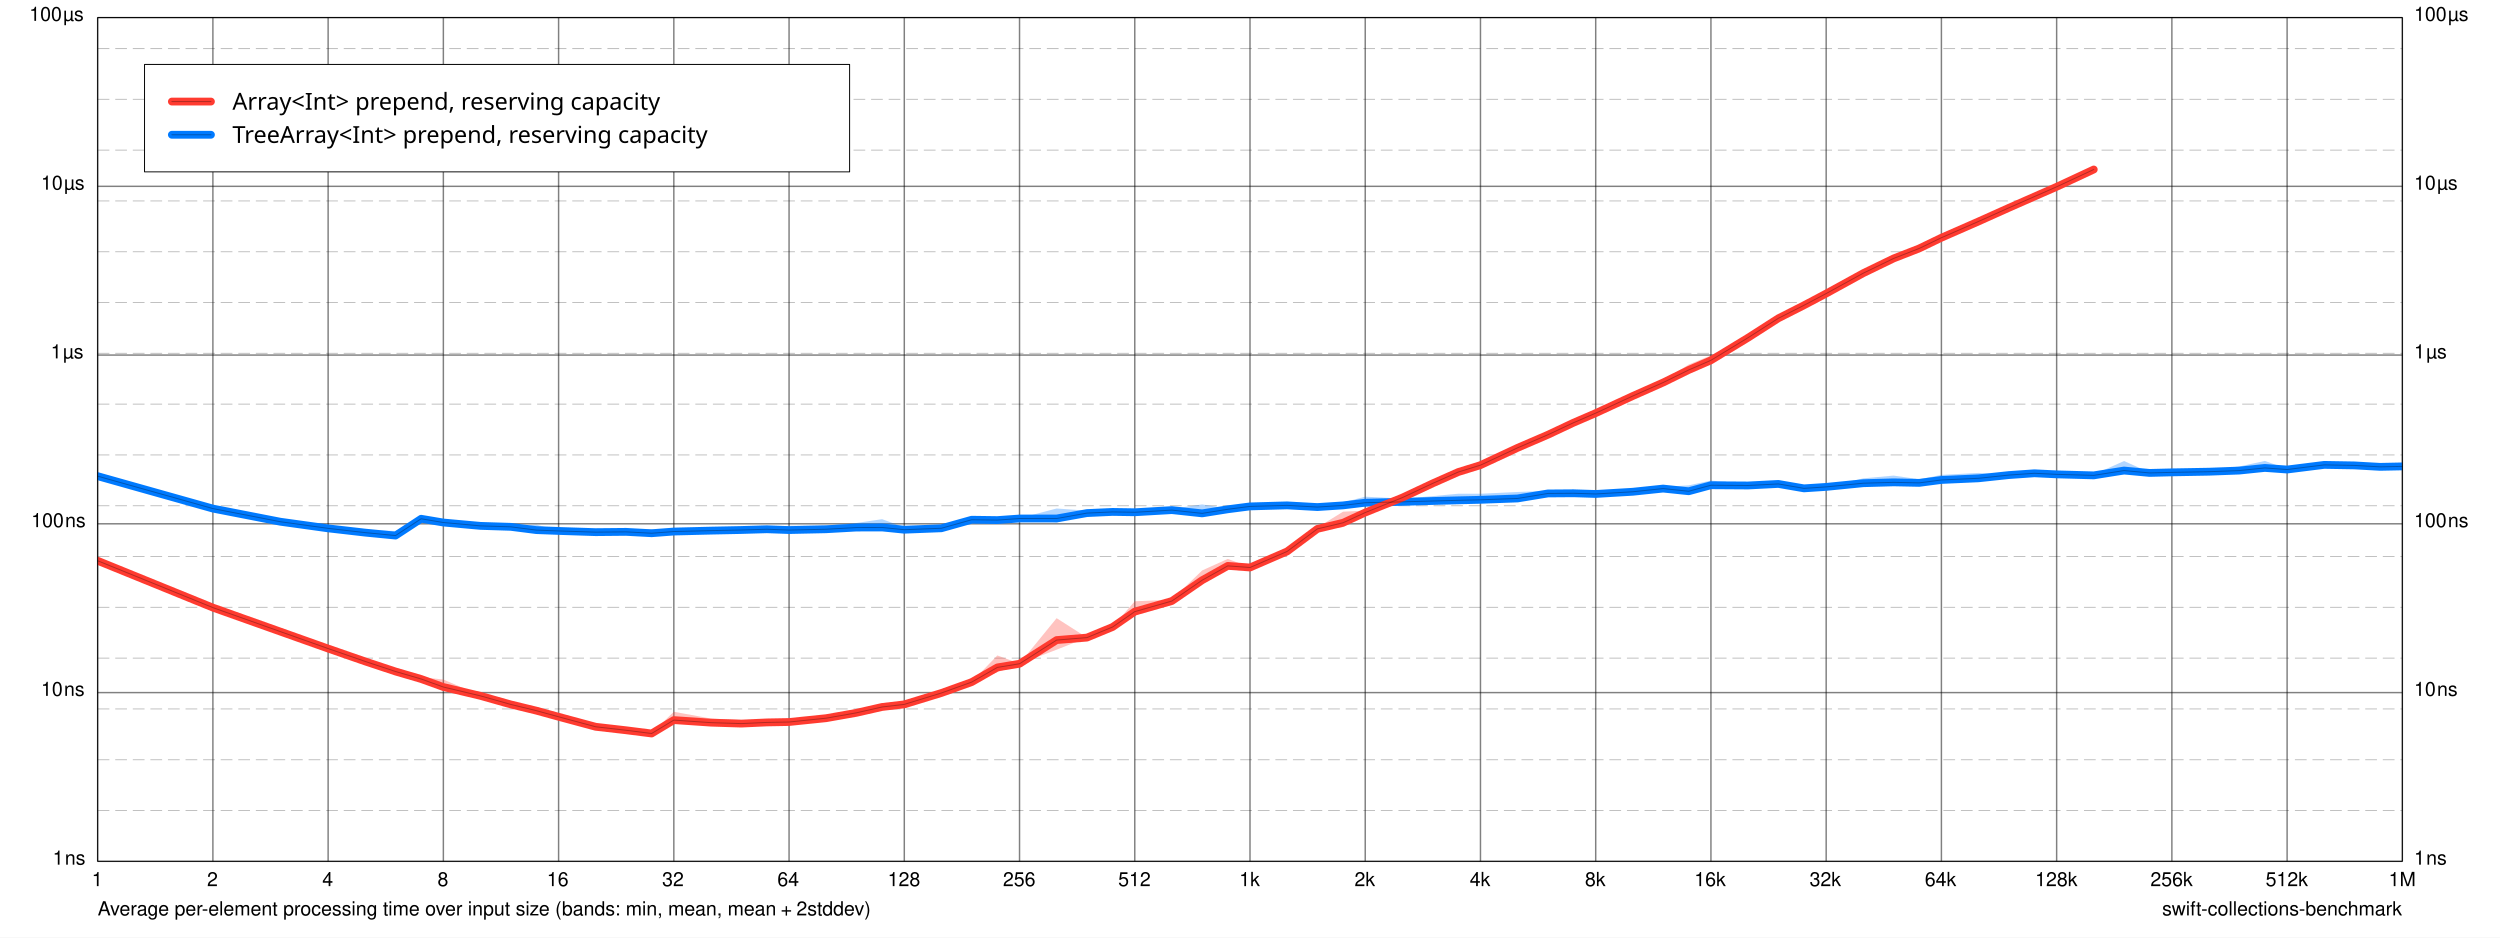
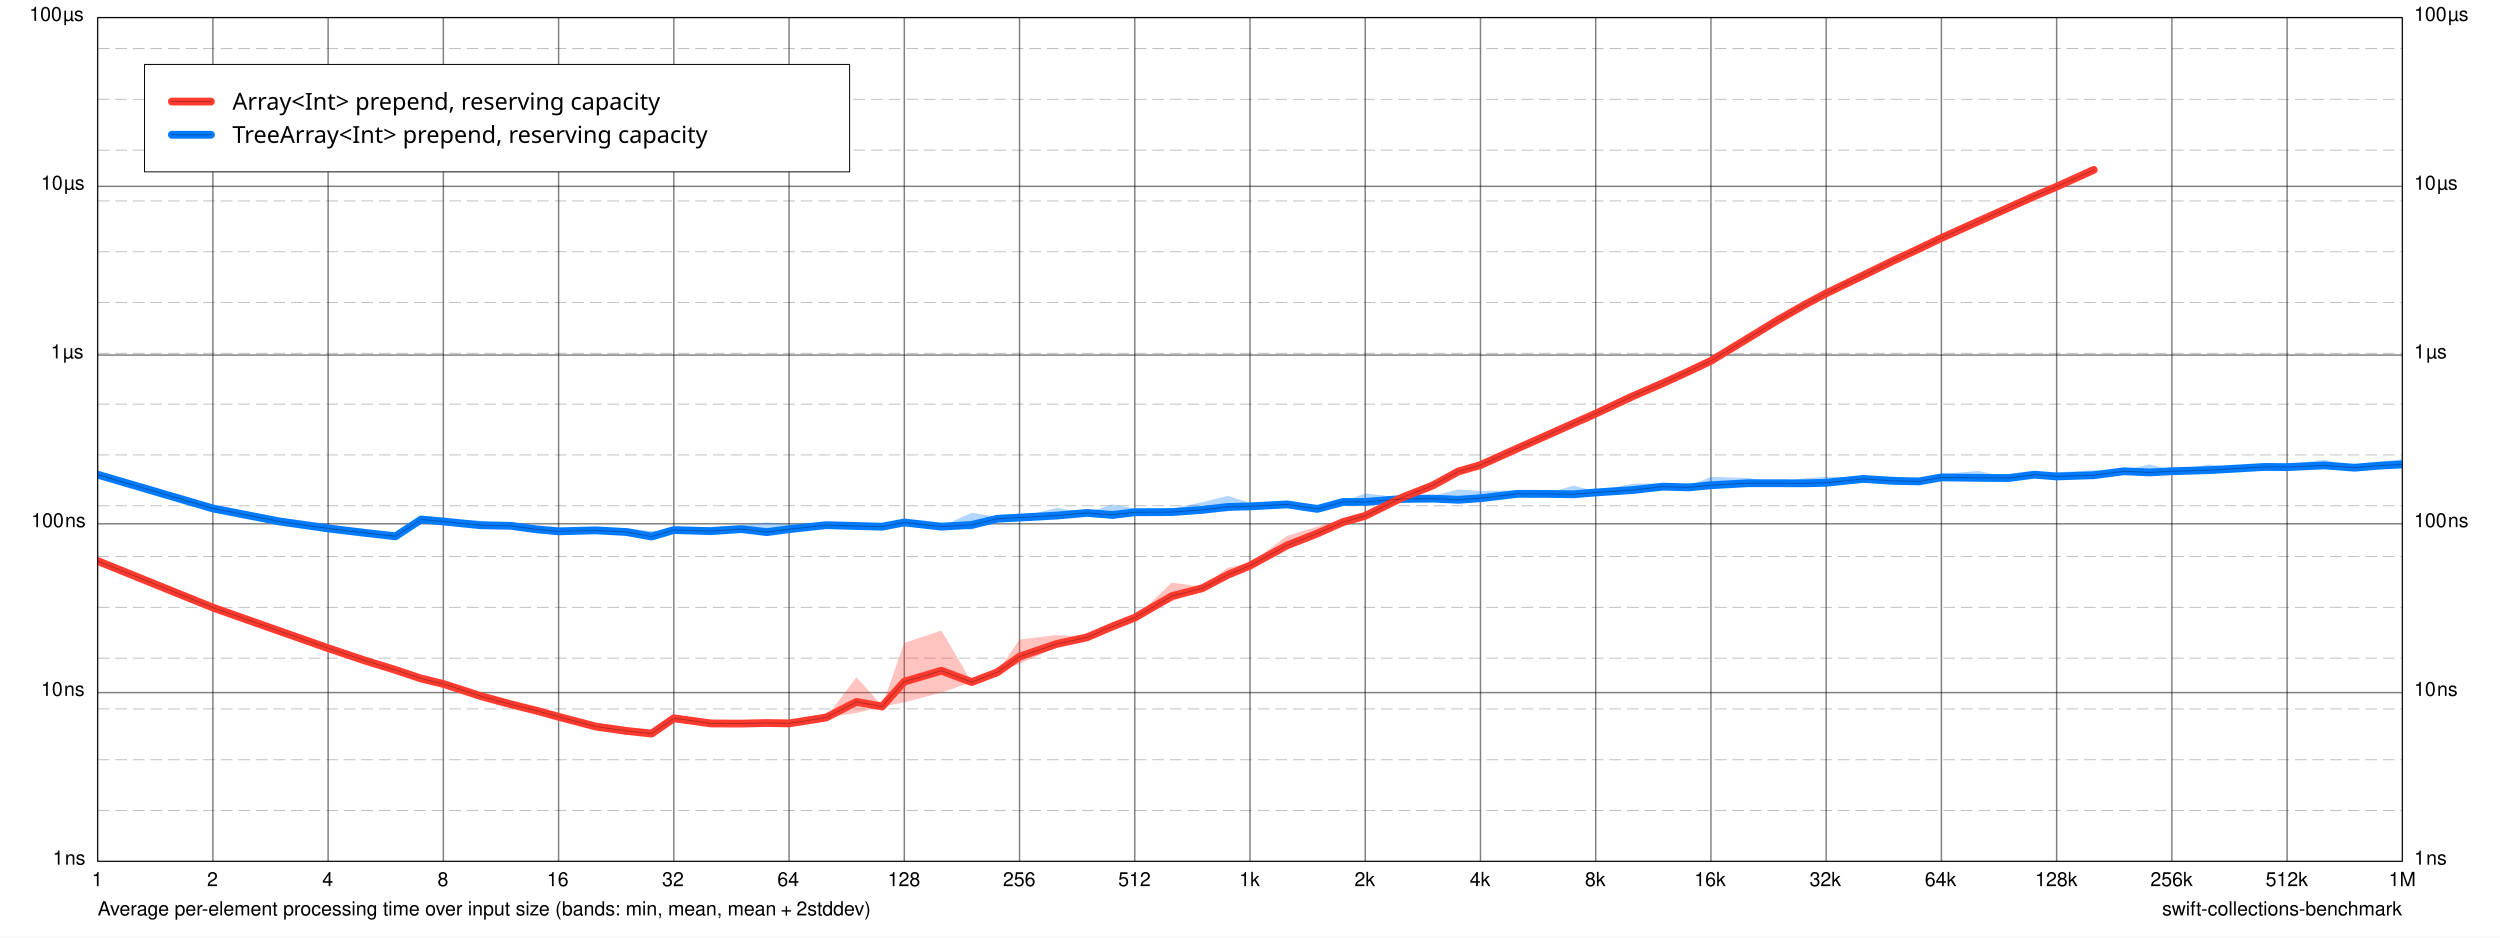
<svg xmlns="http://www.w3.org/2000/svg" xmlns:xlink="http://www.w3.org/1999/xlink" width="1280.0px" height="480.0px" viewBox="0.0 0.0 1280.0 480.0" version="1.1">
  <path d="M 0 0 L 0 480 L 1280 480 L 1280 0 z" fill="#FFFFFF" fill-opacity="1.0" stroke="none" />
  <text x="50" y="468.7" font-family="Helvetica" font-size="10" font-weight="normal" font-style="normal" fill="#000000" fill-opacity="1">Average per-element processing time over input size (bands: min, mean, mean + 2stddev)</text>
  <a xlink:href="https://github.com/apple/swift-collections-benchmark">
    <text x="1107" y="468.7" font-family="Helvetica" font-size="10" font-weight="normal" font-style="normal" fill="#000000" fill-opacity="1">swift-collections-benchmark</text>
  </a>
  <path d="M 50 9 L 50 441" fill="none" stroke-width="0.75" stroke="#000000" stroke-opacity="0.498" stroke-linecap="butt" stroke-linejoin="round" />
  <text x="47" y="453.7" font-family="Helvetica" font-size="10" font-weight="normal" font-style="normal" fill="#000000" fill-opacity="1">1</text>
  <path d="M 109 9 L 109 441" fill="none" stroke-width="0.75" stroke="#000000" stroke-opacity="0.498" stroke-linecap="butt" stroke-linejoin="round" />
  <text x="106" y="453.7" font-family="Helvetica" font-size="10" font-weight="normal" font-style="normal" fill="#000000" fill-opacity="1">2</text>
  <path d="M 168 9 L 168 441" fill="none" stroke-width="0.75" stroke="#000000" stroke-opacity="0.498" stroke-linecap="butt" stroke-linejoin="round" />
  <text x="165" y="453.7" font-family="Helvetica" font-size="10" font-weight="normal" font-style="normal" fill="#000000" fill-opacity="1">4</text>
  <path d="M 227 9 L 227 441" fill="none" stroke-width="0.75" stroke="#000000" stroke-opacity="0.498" stroke-linecap="butt" stroke-linejoin="round" />
  <text x="224" y="453.7" font-family="Helvetica" font-size="10" font-weight="normal" font-style="normal" fill="#000000" fill-opacity="1">8</text>
  <path d="M 286 9 L 286 441" fill="none" stroke-width="0.75" stroke="#000000" stroke-opacity="0.498" stroke-linecap="butt" stroke-linejoin="round" />
  <text x="280" y="453.7" font-family="Helvetica" font-size="10" font-weight="normal" font-style="normal" fill="#000000" fill-opacity="1">16</text>
  <path d="M 345 9 L 345 441" fill="none" stroke-width="0.75" stroke="#000000" stroke-opacity="0.498" stroke-linecap="butt" stroke-linejoin="round" />
  <text x="339" y="453.7" font-family="Helvetica" font-size="10" font-weight="normal" font-style="normal" fill="#000000" fill-opacity="1">32</text>
  <path d="M 404 9 L 404 441" fill="none" stroke-width="0.75" stroke="#000000" stroke-opacity="0.498" stroke-linecap="butt" stroke-linejoin="round" />
  <text x="398" y="453.7" font-family="Helvetica" font-size="10" font-weight="normal" font-style="normal" fill="#000000" fill-opacity="1">64</text>
  <path d="M 463 9 L 463 441" fill="none" stroke-width="0.75" stroke="#000000" stroke-opacity="0.498" stroke-linecap="butt" stroke-linejoin="round" />
  <text x="454.5" y="453.7" font-family="Helvetica" font-size="10" font-weight="normal" font-style="normal" fill="#000000" fill-opacity="1">128</text>
  <path d="M 522 9 L 522 441" fill="none" stroke-width="0.75" stroke="#000000" stroke-opacity="0.498" stroke-linecap="butt" stroke-linejoin="round" />
  <text x="513.5" y="453.7" font-family="Helvetica" font-size="10" font-weight="normal" font-style="normal" fill="#000000" fill-opacity="1">256</text>
  <path d="M 581 9 L 581 441" fill="none" stroke-width="0.75" stroke="#000000" stroke-opacity="0.498" stroke-linecap="butt" stroke-linejoin="round" />
  <text x="572.5" y="453.7" font-family="Helvetica" font-size="10" font-weight="normal" font-style="normal" fill="#000000" fill-opacity="1">512</text>
  <path d="M 640 9 L 640 441" fill="none" stroke-width="0.75" stroke="#000000" stroke-opacity="0.498" stroke-linecap="butt" stroke-linejoin="round" />
  <text x="634.5" y="453.7" font-family="Helvetica" font-size="10" font-weight="normal" font-style="normal" fill="#000000" fill-opacity="1">1k</text>
  <path d="M 699 9 L 699 441" fill="none" stroke-width="0.75" stroke="#000000" stroke-opacity="0.498" stroke-linecap="butt" stroke-linejoin="round" />
  <text x="693.5" y="453.7" font-family="Helvetica" font-size="10" font-weight="normal" font-style="normal" fill="#000000" fill-opacity="1">2k</text>
  <path d="M 758 9 L 758 441" fill="none" stroke-width="0.75" stroke="#000000" stroke-opacity="0.498" stroke-linecap="butt" stroke-linejoin="round" />
  <text x="752.5" y="453.7" font-family="Helvetica" font-size="10" font-weight="normal" font-style="normal" fill="#000000" fill-opacity="1">4k</text>
  <path d="M 817 9 L 817 441" fill="none" stroke-width="0.75" stroke="#000000" stroke-opacity="0.498" stroke-linecap="butt" stroke-linejoin="round" />
  <text x="811.5" y="453.7" font-family="Helvetica" font-size="10" font-weight="normal" font-style="normal" fill="#000000" fill-opacity="1">8k</text>
  <path d="M 876 9 L 876 441" fill="none" stroke-width="0.75" stroke="#000000" stroke-opacity="0.498" stroke-linecap="butt" stroke-linejoin="round" />
  <text x="867.5" y="453.7" font-family="Helvetica" font-size="10" font-weight="normal" font-style="normal" fill="#000000" fill-opacity="1">16k</text>
  <path d="M 935 9 L 935 441" fill="none" stroke-width="0.75" stroke="#000000" stroke-opacity="0.498" stroke-linecap="butt" stroke-linejoin="round" />
  <text x="926.5" y="453.7" font-family="Helvetica" font-size="10" font-weight="normal" font-style="normal" fill="#000000" fill-opacity="1">32k</text>
  <path d="M 994 9 L 994 441" fill="none" stroke-width="0.75" stroke="#000000" stroke-opacity="0.498" stroke-linecap="butt" stroke-linejoin="round" />
  <text x="985.5" y="453.7" font-family="Helvetica" font-size="10" font-weight="normal" font-style="normal" fill="#000000" fill-opacity="1">64k</text>
  <path d="M 1053 9 L 1053 441" fill="none" stroke-width="0.75" stroke="#000000" stroke-opacity="0.498" stroke-linecap="butt" stroke-linejoin="round" />
  <text x="1042" y="453.7" font-family="Helvetica" font-size="10" font-weight="normal" font-style="normal" fill="#000000" fill-opacity="1">128k</text>
  <path d="M 1112 9 L 1112 441" fill="none" stroke-width="0.75" stroke="#000000" stroke-opacity="0.498" stroke-linecap="butt" stroke-linejoin="round" />
  <text x="1101" y="453.7" font-family="Helvetica" font-size="10" font-weight="normal" font-style="normal" fill="#000000" fill-opacity="1">256k</text>
  <path d="M 1171 9 L 1171 441" fill="none" stroke-width="0.75" stroke="#000000" stroke-opacity="0.498" stroke-linecap="butt" stroke-linejoin="round" />
  <text x="1160" y="453.7" font-family="Helvetica" font-size="10" font-weight="normal" font-style="normal" fill="#000000" fill-opacity="1">512k</text>
  <path d="M 1230 9 L 1230 441" fill="none" stroke-width="0.75" stroke="#000000" stroke-opacity="0.498" stroke-linecap="butt" stroke-linejoin="round" />
  <text x="1223" y="453.7" font-family="Helvetica" font-size="10" font-weight="normal" font-style="normal" fill="#000000" fill-opacity="1">1M</text>
  <path d="M 50 441 L 1230 441" fill="none" stroke-width="0.75" stroke="#000000" stroke-opacity="0.498" stroke-linecap="butt" stroke-linejoin="round" />
  <text x="27" y="442.7" font-family="Helvetica" font-size="10" font-weight="normal" font-style="normal" fill="#000000" fill-opacity="1">1 ns</text>
  <text x="1236" y="442.7" font-family="Helvetica" font-size="10" font-weight="normal" font-style="normal" fill="#000000" fill-opacity="1">1 ns</text>
  <path d="M 50 354.6 L 1230 354.6" fill="none" stroke-width="0.75" stroke="#000000" stroke-opacity="0.498" stroke-linecap="butt" stroke-linejoin="round" />
  <text x="21" y="356.3" font-family="Helvetica" font-size="10" font-weight="normal" font-style="normal" fill="#000000" fill-opacity="1">10 ns</text>
  <text x="1236" y="356.3" font-family="Helvetica" font-size="10" font-weight="normal" font-style="normal" fill="#000000" fill-opacity="1">10 ns</text>
  <path d="M 50 268.2 L 1230 268.2" fill="none" stroke-width="0.75" stroke="#000000" stroke-opacity="0.498" stroke-linecap="butt" stroke-linejoin="round" />
  <text x="16" y="269.9" font-family="Helvetica" font-size="10" font-weight="normal" font-style="normal" fill="#000000" fill-opacity="1">100 ns</text>
  <text x="1236" y="269.9" font-family="Helvetica" font-size="10" font-weight="normal" font-style="normal" fill="#000000" fill-opacity="1">100 ns</text>
  <path d="M 50 181.8 L 1230 181.8" fill="none" stroke-width="0.75" stroke="#000000" stroke-opacity="0.498" stroke-linecap="butt" stroke-linejoin="round" />
  <text x="26" y="183.5" font-family="Helvetica" font-size="10" font-weight="normal" font-style="normal" fill="#000000" fill-opacity="1">1 µs</text>
  <text x="1236" y="183.5" font-family="Helvetica" font-size="10" font-weight="normal" font-style="normal" fill="#000000" fill-opacity="1">1 µs</text>
  <path d="M 50 95.4 L 1230 95.4" fill="none" stroke-width="0.75" stroke="#000000" stroke-opacity="0.498" stroke-linecap="butt" stroke-linejoin="round" />
  <text x="21" y="97.1" font-family="Helvetica" font-size="10" font-weight="normal" font-style="normal" fill="#000000" fill-opacity="1">10 µs</text>
  <text x="1236" y="97.1" font-family="Helvetica" font-size="10" font-weight="normal" font-style="normal" fill="#000000" fill-opacity="1">10 µs</text>
  <path d="M 50 9 L 1230 9" fill="none" stroke-width="0.75" stroke="#000000" stroke-opacity="0.498" stroke-linecap="butt" stroke-linejoin="round" />
  <text x="15" y="10.7" font-family="Helvetica" font-size="10" font-weight="normal" font-style="normal" fill="#000000" fill-opacity="1">100 µs</text>
  <text x="1236" y="10.7" font-family="Helvetica" font-size="10" font-weight="normal" font-style="normal" fill="#000000" fill-opacity="1">100 µs</text>
  <path d="M 50 414.99 L 1230 414.99" fill="none" stroke-width="0.5" stroke="#000000" stroke-opacity="0.259" stroke-linecap="butt" stroke-linejoin="round" stroke-dasharray="6 3" stroke-dashoffset="0" />
  <path d="M 50 388.98 L 1230 388.98" fill="none" stroke-width="0.5" stroke="#000000" stroke-opacity="0.259" stroke-linecap="butt" stroke-linejoin="round" stroke-dasharray="6 3" stroke-dashoffset="0" />
  <path d="M 50 362.97 L 1230 362.97" fill="none" stroke-width="0.5" stroke="#000000" stroke-opacity="0.259" stroke-linecap="butt" stroke-linejoin="round" stroke-dasharray="6 3" stroke-dashoffset="0" />
  <path d="M 50 336.96 L 1230 336.96" fill="none" stroke-width="0.5" stroke="#000000" stroke-opacity="0.259" stroke-linecap="butt" stroke-linejoin="round" stroke-dasharray="6 3" stroke-dashoffset="0" />
  <path d="M 50 310.96 L 1230 310.96" fill="none" stroke-width="0.5" stroke="#000000" stroke-opacity="0.259" stroke-linecap="butt" stroke-linejoin="round" stroke-dasharray="6 3" stroke-dashoffset="0" />
  <path d="M 50 284.95 L 1230 284.95" fill="none" stroke-width="0.5" stroke="#000000" stroke-opacity="0.259" stroke-linecap="butt" stroke-linejoin="round" stroke-dasharray="6 3" stroke-dashoffset="0" />
  <path d="M 50 258.94 L 1230 258.94" fill="none" stroke-width="0.5" stroke="#000000" stroke-opacity="0.259" stroke-linecap="butt" stroke-linejoin="round" stroke-dasharray="6 3" stroke-dashoffset="0" />
  <path d="M 50 232.93 L 1230 232.93" fill="none" stroke-width="0.5" stroke="#000000" stroke-opacity="0.259" stroke-linecap="butt" stroke-linejoin="round" stroke-dasharray="6 3" stroke-dashoffset="0" />
  <path d="M 50 206.92 L 1230 206.92" fill="none" stroke-width="0.5" stroke="#000000" stroke-opacity="0.259" stroke-linecap="butt" stroke-linejoin="round" stroke-dasharray="6 3" stroke-dashoffset="0" />
  <path d="M 50 180.91 L 1230 180.91" fill="none" stroke-width="0.5" stroke="#000000" stroke-opacity="0.259" stroke-linecap="butt" stroke-linejoin="round" stroke-dasharray="6 3" stroke-dashoffset="0" />
  <path d="M 50 154.9 L 1230 154.9" fill="none" stroke-width="0.5" stroke="#000000" stroke-opacity="0.259" stroke-linecap="butt" stroke-linejoin="round" stroke-dasharray="6 3" stroke-dashoffset="0" />
  <path d="M 50 128.89 L 1230 128.89" fill="none" stroke-width="0.5" stroke="#000000" stroke-opacity="0.259" stroke-linecap="butt" stroke-linejoin="round" stroke-dasharray="6 3" stroke-dashoffset="0" />
  <path d="M 50 102.88 L 1230 102.88" fill="none" stroke-width="0.5" stroke="#000000" stroke-opacity="0.259" stroke-linecap="butt" stroke-linejoin="round" stroke-dasharray="6 3" stroke-dashoffset="0" />
  <path d="M 50 76.874 L 1230 76.874" fill="none" stroke-width="0.5" stroke="#000000" stroke-opacity="0.259" stroke-linecap="butt" stroke-linejoin="round" stroke-dasharray="6 3" stroke-dashoffset="0" />
  <path d="M 50 50.865 L 1230 50.865" fill="none" stroke-width="0.5" stroke="#000000" stroke-opacity="0.259" stroke-linecap="butt" stroke-linejoin="round" stroke-dasharray="6 3" stroke-dashoffset="0" />
  <path d="M 50 24.856 L 1230 24.856" fill="none" stroke-width="0.5" stroke="#000000" stroke-opacity="0.259" stroke-linecap="butt" stroke-linejoin="round" stroke-dasharray="6 3" stroke-dashoffset="0" />
  <path d="M 74 33 L 74 88 L 435 88 L 435 33 z" fill="#FFFFFF" fill-opacity="1.0" stroke="none" />
  <clipPath id="clip-0">
    <path d="M 50 9 L 50 441 L 1230 441 L 1230 9 z" />
  </clipPath>
  <g clip-path="url(#clip-0)">
-     <path d="M 50 241.99L 109 258.98L 143.51 265.58L 168 270.34L 186.99 271.28L 202.51 271.86L 215.63 265.14L 227 267.02L 245.99 267.72L 261.51 269.59L 274.63 268.61L 286 271.78L 304.99 271.92L 320.51 272.22L 333.63 271.08L 345 271.83L 363.99 270.91L 379.51 271.29L 392.63 270.62L 404 269.16L 422.99 269.06L 438.51 267.76L 451.63 265.82L 463 269.93L 481.99 269.45L 497.51 266.01L 510.63 265.43L 522 265.34L 540.99 260.35L 556.51 261.46L 569.63 261.97L 581 262.06L 599.99 260.51L 615.51 258.25L 628.63 260.42L 640 259.11L 658.99 257.11L 674.51 257.86L 687.63 257.22L 699 254.29L 717.99 255.34L 733.51 254.01L 746.63 252.79L 758 252.79L 776.99 251.89L 792.51 251.34L 805.63 250.76L 817 252.41L 835.99 251.48L 851.51 249.32L 864.63 248.5L 876 246.06L 894.99 247.73L 910.51 246.63L 923.63 249.99L 935 249.28L 953.99 244.92L 969.51 243.5L 982.63 245.38L 994 243.15L 1013 242.14L 1028.5 243.11L 1041.6 240.81L 1053 241.34L 1072 243.01L 1087.5 236.04L 1100.6 241.87L 1112 240.64L 1131 240.53L 1146.5 238.84L 1159.6 235.99L 1171 240.06L 1190 237.3L 1205.5 238.13L 1218.6 237.36L 1230 238.13L 1230 239.03L 1218.6 239.63L 1205.5 238.35L 1190 238.27L 1171 240.53L 1159.6 240.93L 1146.5 241.7L 1131 241.87L 1112 242.29L 1100.6 242.23L 1087.5 242.81L 1072 243.53L 1053 243.43L 1041.6 242.87L 1028.5 243.28L 1013 245.91L 994 246.7L 982.63 247.91L 969.51 248.26L 953.99 248.32L 935 249.3L 923.63 250.06L 910.51 248.18L 894.99 248.87L 876 249.32L 864.63 252.65L 851.51 250.45L 835.99 251.89L 817 253.09L 805.63 253.2L 792.51 253.13L 776.99 256.46L 758 257.07L 746.63 257.44L 733.51 257.43L 717.99 257.53L 699 258.55L 687.63 259.31L 674.51 260.26L 658.99 259.35L 640 259.35L 628.63 260.86L 615.51 264.61L 599.99 261.41L 581 262.36L 569.63 262.15L 556.51 263.14L 540.99 267.47L 522 265.54L 510.63 266.6L 497.51 266.15L 481.99 270.83L 463 271.68L 451.63 271.68L 438.51 270.97L 422.99 271.68L 404 272.22L 392.63 271.09L 379.51 271.39L 363.99 271.95L 345 272.26L 333.63 273.72L 320.51 272.34L 304.99 272.65L 286 271.86L 274.63 272.45L 261.51 269.8L 245.99 269.81L 227 267.71L 215.63 265.78L 202.51 275.07L 186.99 273.21L 168 270.58L 143.51 267.68L 109 260.91L 50 244.45" fill="#007AFF" fill-opacity="0.302" stroke="none" />
-     <path d="M 50 287.11L 109 311.1L 143.51 323.06L 168 332.06L 186.99 337.81L 202.51 343.81L 215.63 346.71L 227 347.92L 245.99 356.05L 261.51 360.67L 274.63 363.66L 286 366.99L 304.99 372.11L 320.51 372.82L 333.63 375.41L 345 364.42L 363.99 367.89L 379.51 368.63L 392.63 368.77L 404 368.95L 422.99 367.55L 438.51 364.18L 451.63 361.14L 463 360.62L 481.99 354.27L 497.51 349.16L 510.63 335.58L 522 339.77L 540.99 316.51L 556.51 326.42L 569.63 320.94L 581 307.85L 599.99 307.08L 615.51 292.06L 628.63 286.15L 640 290.48L 658.99 281.76L 674.51 270.1L 687.63 261.99L 699 261.44L 717.99 254.39L 733.51 246.47L 746.63 241.37L 758 238.05L 776.99 228.6L 792.51 222.35L 805.63 215.51L 817 211.26L 835.99 201.5L 851.51 194.7L 864.63 186.65L 876 181.97L 894.99 172.76L 910.51 161.48L 923.63 156.2L 935 150L 953.99 139.63L 969.51 131.68L 982.63 126.93L 994 120.6L 1013 113.13L 1028.5 105.68L 1041.6 100.39L 1053 95.356L 1072 86.432L 1072 86.91L 1053 95.741L 1041.6 100.75L 1028.5 106.69L 1013 113.47L 994 122.11L 982.63 127.3L 969.51 132.56L 953.99 139.95L 935 150.39L 923.63 156.35L 910.51 163.52L 894.99 172.98L 876 185.39L 864.63 190.43L 851.51 196.28L 835.99 203.2L 817 211.61L 805.63 216.76L 792.51 222.68L 776.99 229.54L 758 238.18L 746.63 241.79L 733.51 247.87L 717.99 254.92L 699 262.75L 687.63 269.89L 674.51 271.03L 658.99 282.55L 640 290.59L 628.63 291.08L 615.51 299L 599.99 307.96L 581 315.22L 569.63 321.06L 556.51 326.47L 540.99 332.64L 522 339.86L 510.63 344.15L 497.51 349.26L 481.99 355L 463 360.64L 451.63 362.27L 438.51 365.24L 422.99 367.76L 404 369.92L 392.63 370.28L 379.51 371.16L 363.99 370.76L 345 370.33L 333.63 375.6L 320.51 374.27L 304.99 372.11L 286 366.99L 274.63 363.93L 261.51 360.67L 245.99 356.36L 227 353.22L 215.63 347.98L 202.51 343.81L 186.99 338.97L 168 332.07L 143.51 323.48L 109 311.1L 50 287.11" fill="#FF3B30" fill-opacity="0.302" stroke="none" />
-     <path d="M 50 243.79L 109 260.39L 143.51 267.12L 168 270.52L 186.99 272.7L 202.51 274.21L 215.63 265.61L 227 267.53L 245.99 269.25L 261.51 269.74L 274.63 271.41L 286 271.84L 304.99 272.46L 320.51 272.31L 333.63 273.01L 345 272.15L 363.99 271.68L 379.51 271.36L 392.63 270.97L 404 271.39L 422.99 270.97L 438.51 270.1L 451.63 270.06L 463 271.21L 481.99 270.47L 497.51 266.11L 510.63 266.29L 522 265.48L 540.99 265.48L 556.51 262.7L 569.63 262.1L 581 262.28L 599.99 261.17L 615.51 262.84L 628.63 260.75L 640 259.28L 658.99 258.75L 674.51 259.62L 687.63 258.76L 699 257.39L 717.99 256.95L 733.51 256.51L 746.63 256.17L 758 255.9L 776.99 255.21L 792.51 252.65L 805.63 252.55L 817 252.91L 835.99 251.78L 851.51 250.15L 864.63 251.52L 876 248.44L 894.99 248.57L 910.51 247.77L 923.63 250.04L 935 249.29L 953.99 247.4L 969.51 246.96L 982.63 247.23L 994 245.74L 1013 244.89L 1028.5 243.24L 1041.6 242.32L 1053 242.87L 1072 243.39L 1087.5 240.92L 1100.6 242.14L 1112 241.85L 1131 241.51L 1146.5 240.93L 1159.6 239.58L 1171 240.4L 1190 238.02L 1205.5 238.29L 1218.6 239.03L 1230 238.79" fill="none" stroke-width="4" stroke="#007AFF" stroke-opacity="1" stroke-linecap="round" stroke-linejoin="round" />
-     <path d="M 50 287.11L 109 311.1L 143.51 323.37L 168 332.07L 186.99 338.66L 202.51 343.81L 215.63 347.65L 227 351.76L 245.99 356.28L 261.51 360.67L 274.63 363.86L 286 366.99L 304.99 372.11L 320.51 373.89L 333.63 375.55L 345 368.69L 363.99 369.99L 379.51 370.48L 392.63 369.88L 404 369.67L 422.99 367.71L 438.51 364.96L 451.63 361.97L 463 360.64L 481.99 354.81L 497.51 349.23L 510.63 341.72L 522 339.84L 540.99 327.72L 556.51 326.45L 569.63 321.03L 581 313.15L 599.99 307.73L 615.51 297.06L 628.63 289.73L 640 290.56L 658.99 282.34L 674.51 270.78L 687.63 267.66L 699 262.41L 717.99 254.78L 733.51 247.5L 746.63 241.68L 758 238.15L 776.99 229.29L 792.51 222.6L 805.63 216.43L 817 211.52L 835.99 202.75L 851.51 195.86L 864.63 189.41L 876 184.47L 894.99 172.92L 910.51 162.97L 923.63 156.31L 935 150.29L 953.99 139.86L 969.51 132.33L 982.63 127.2L 994 121.71L 1013 113.38L 1028.5 106.42L 1041.6 100.65L 1053 95.64L 1072 86.785" fill="none" stroke-width="4" stroke="#FF3B30" stroke-opacity="1" stroke-linecap="round" stroke-linejoin="round" />
-     <path d="M 50 243.79L 109 260.39L 143.51 267.12L 168 270.52L 186.99 272.7L 202.51 274.21L 215.63 265.61L 227 267.53L 245.99 269.25L 261.51 269.74L 274.63 271.41L 286 271.84L 304.99 272.46L 320.51 272.31L 333.63 273.01L 345 272.15L 363.99 271.68L 379.51 271.36L 392.63 270.97L 404 271.39L 422.99 270.97L 438.51 270.1L 451.63 270.06L 463 271.21L 481.99 270.47L 497.51 266.11L 510.63 266.29L 522 265.48L 540.99 265.48L 556.51 262.7L 569.63 262.1L 581 262.28L 599.99 261.17L 615.51 262.84L 628.63 260.75L 640 259.28L 658.99 258.75L 674.51 259.62L 687.63 258.76L 699 257.39L 717.99 256.95L 733.51 256.51L 746.63 256.17L 758 255.9L 776.99 255.21L 792.51 252.65L 805.63 252.55L 817 252.91L 835.99 251.78L 851.51 250.15L 864.63 251.52L 876 248.44L 894.99 248.57L 910.51 247.77L 923.63 250.04L 935 249.29L 953.99 247.4L 969.51 246.96L 982.63 247.23L 994 245.74L 1013 244.89L 1028.5 243.24L 1041.6 242.32L 1053 242.87L 1072 243.39L 1087.5 240.92L 1100.6 242.14L 1112 241.85L 1131 241.51L 1146.5 240.93L 1159.6 239.58L 1171 240.4L 1190 238.02L 1205.5 238.29L 1218.6 239.03L 1230 238.79" fill="none" stroke-width="0.5" stroke="#000000" stroke-opacity="0.302" stroke-linecap="round" stroke-linejoin="round" />
-     <path d="M 50 287.11L 109 311.1L 143.51 323.37L 168 332.07L 186.99 338.66L 202.51 343.81L 215.63 347.65L 227 351.76L 245.99 356.28L 261.51 360.67L 274.63 363.86L 286 366.99L 304.99 372.11L 320.51 373.89L 333.63 375.55L 345 368.69L 363.99 369.99L 379.51 370.48L 392.63 369.88L 404 369.67L 422.99 367.71L 438.51 364.96L 451.63 361.97L 463 360.64L 481.99 354.81L 497.51 349.23L 510.63 341.72L 522 339.84L 540.99 327.72L 556.51 326.45L 569.63 321.03L 581 313.15L 599.99 307.73L 615.51 297.06L 628.63 289.73L 640 290.56L 658.99 282.34L 674.51 270.78L 687.63 267.66L 699 262.41L 717.99 254.78L 733.51 247.5L 746.63 241.68L 758 238.15L 776.99 229.29L 792.51 222.6L 805.63 216.43L 817 211.52L 835.99 202.75L 851.51 195.86L 864.63 189.41L 876 184.47L 894.99 172.92L 910.51 162.97L 923.63 156.31L 935 150.29L 953.99 139.86L 969.51 132.33L 982.63 127.2L 994 121.71L 1013 113.38L 1028.5 106.42L 1041.6 100.65L 1053 95.64L 1072 86.785" fill="none" stroke-width="0.5" stroke="#000000" stroke-opacity="0.302" stroke-linecap="round" stroke-linejoin="round" />
+     <path d="M 50 242.46L 109 258.92L 143.51 264.98L 168 268.33L 186.99 271.6L 202.51 274.11L 215.63 265.42L 227 266.55L 245.99 266.53L 261.51 269.14L 274.63 270.46L 286 270.12L 304.99 271.35L 320.51 270.3L 333.63 271.99L 345 271.03L 363.99 269.76L 379.51 268.79L 392.63 267.44L 404 268.26L 422.99 268.12L 438.51 267.62L 451.63 268.25L 463 267.35L 481.99 269.5L 497.51 262.53L 510.63 264.64L 522 264.93L 540.99 260.02L 556.51 262.51L 569.63 258.23L 581 260.3L 599.99 260.35L 615.51 257.16L 628.63 253.87L 640 257.44L 658.99 256.94L 674.51 259.85L 687.63 256.76L 699 252.6L 717.99 254.81L 733.51 253.9L 746.63 250.61L 758 251.36L 776.99 251.12L 792.51 252.44L 805.63 248.65L 817 251.51L 835.99 247.64L 851.51 247.55L 864.63 248.98L 876 244.12L 894.99 244.72L 910.51 246.95L 923.63 244.87L 935 244.12L 953.99 244.5L 969.51 244.03L 982.63 245.29L 994 242.66L 1013 241.13L 1028.5 244.53L 1041.6 242.62L 1053 241.83L 1072 240.78L 1087.5 240.89L 1100.6 237.72L 1112 240.86L 1131 237.84L 1146.5 239.79L 1159.6 238.06L 1171 237.61L 1190 235.48L 1205.5 238.75L 1218.6 236.53L 1230 235.04L 1230 238.81L 1218.6 239.06L 1205.5 239.73L 1190 239.34L 1171 239.73L 1159.6 239.43L 1146.5 239.85L 1131 241.8L 1112 241.41L 1100.6 243.48L 1087.5 241.43L 1072 244.24L 1053 244.71L 1041.6 243.17L 1028.5 244.83L 1013 245.99L 994 245.07L 982.63 246.89L 969.51 247.02L 953.99 245.45L 935 248.31L 923.63 248.42L 910.51 247.58L 894.99 248.4L 876 250.1L 864.63 249.75L 851.51 249.75L 835.99 252.13L 817 252.36L 805.63 254.8L 792.51 253.02L 776.99 253.48L 758 256.5L 746.63 257.94L 733.51 255.81L 717.99 255.64L 699 258.7L 687.63 257.08L 674.51 260.82L 658.99 258.72L 640 259.95L 628.63 261.79L 615.51 262.56L 599.99 262.86L 581 263.01L 569.63 265.77L 556.51 262.66L 540.99 265.47L 522 265.03L 510.63 265.95L 497.51 271.24L 481.99 269.7L 463 267.54L 451.63 270.18L 438.51 269.93L 422.99 269.14L 404 271.95L 392.63 274.38L 379.51 271.68L 363.99 272.76L 345 271.51L 333.63 275.71L 320.51 273.14L 304.99 271.6L 286 272.76L 274.63 271.21L 261.51 269.25L 245.99 269.81L 227 267.16L 215.63 266.18L 202.51 274.76L 186.99 273.29L 168 271.38L 143.51 267.84L 109 260.84L 50 243.22" fill="#007AFF" fill-opacity="0.302" stroke="none" />
+     <path d="M 50 286.88L 109 311.1L 143.51 323.26L 168 331.86L 186.99 336.85L 202.51 341.44L 215.63 347.15L 227 350.18L 245.99 356.36L 261.51 360.38L 274.63 363.66L 286 366.99L 304.99 371.99L 320.51 374.06L 333.63 375.6L 345 367.75L 363.99 368.44L 379.51 369.44L 392.63 369.99L 404 369.95L 422.99 367.22L 438.51 346.73L 451.63 361.38L 463 329.22L 481.99 322.82L 497.51 349.18L 510.63 344.15L 522 327.43L 540.99 325.16L 556.51 326.15L 569.63 320.22L 581 316.18L 599.99 298.29L 615.51 300.49L 628.63 290.63L 640 288.47L 658.99 274.33L 674.51 269.62L 687.63 265.62L 699 262.87L 717.99 254.65L 733.51 247.84L 746.63 240.15L 758 238.02L 776.99 229.54L 792.51 222.61L 805.63 216.78L 817 211.73L 835.99 201.67L 851.51 195.51L 864.63 189.49L 876 183L 894.99 172.82L 910.51 163.64L 923.63 156.01L 935 149.97L 953.99 140.82L 969.51 133.4L 982.63 126.77L 994 121.1L 1013 112.88L 1028.5 105.92L 1041.6 99.698L 1053 95.359L 1072 86.23L 1072 87.243L 1053 95.653L 1041.6 100.69L 1028.5 106.44L 1013 113.45L 994 122.12L 982.63 127.48L 969.51 133.42L 953.99 141.05L 935 150.26L 923.63 156.33L 910.51 163.74L 894.99 173.32L 876 185.38L 864.63 190.38L 851.51 196.38L 835.99 203.28L 817 211.75L 805.63 216.81L 792.51 222.7L 776.99 229.56L 758 238.16L 746.63 241.85L 733.51 248.86L 717.99 254.69L 699 264.55L 687.63 267.9L 674.51 274.44L 658.99 281.11L 640 290.01L 628.63 295.68L 615.51 301.45L 599.99 307.99L 581 316.26L 569.63 320.89L 556.51 326.4L 540.99 331.43L 522 339.87L 510.63 344.22L 497.51 349.24L 481.99 354.61L 463 359.58L 451.63 361.86L 438.51 365.07L 422.99 367.43L 404 370.52L 392.63 370.24L 379.51 370.85L 363.99 371.13L 345 367.75L 333.63 375.6L 320.51 374.27L 304.99 371.99L 286 366.99L 274.63 363.93L 261.51 360.67L 245.99 356.36L 227 350.18L 215.63 347.5L 202.51 343.61L 186.99 338.77L 168 331.86L 143.51 323.26L 109 311.1L 50 287.37" fill="#FF3B30" fill-opacity="0.302" stroke="none" />
+     <path d="M 50 243.02L 109 260.33L 143.51 267.07L 168 270.56L 186.99 272.84L 202.51 274.59L 215.63 265.98L 227 267L 245.99 268.92L 261.51 269.22L 274.63 271.01L 286 272.05L 304.99 271.54L 320.51 272.38L 333.63 274.7L 345 271.39L 363.99 271.95L 379.51 270.9L 392.63 272.44L 404 270.95L 422.99 268.87L 438.51 269.31L 451.63 269.67L 463 267.49L 481.99 269.65L 497.51 268.76L 510.63 265.6L 522 265L 540.99 263.97L 556.51 262.62L 569.63 263.65L 581 262.28L 599.99 262.19L 615.51 261.08L 628.63 259.55L 640 259.28L 658.99 258.25L 674.51 260.56L 687.63 257L 699 257.01L 717.99 255.43L 733.51 255.3L 746.63 255.88L 758 255.09L 776.99 252.85L 792.51 252.87L 805.63 253.09L 817 252.14L 835.99 250.9L 851.51 249.16L 864.63 249.55L 876 248.44L 894.99 247.41L 910.51 247.42L 923.63 247.46L 935 247.17L 953.99 245.2L 969.51 246.22L 982.63 246.46L 994 244.42L 1013 244.66L 1028.5 244.75L 1041.6 243.03L 1053 243.94L 1072 243.31L 1087.5 241.29L 1100.6 241.89L 1112 241.27L 1131 240.72L 1146.5 239.83L 1159.6 239.07L 1171 239.16L 1190 238.29L 1205.5 239.47L 1218.6 238.38L 1230 237.79" fill="none" stroke-width="4" stroke="#007AFF" stroke-opacity="1" stroke-linecap="round" stroke-linejoin="round" />
+     <path d="M 50 287.24L 109 311.1L 143.51 323.26L 168 331.86L 186.99 338.25L 202.51 343.03L 215.63 347.41L 227 350.18L 245.99 356.36L 261.51 360.59L 274.63 363.86L 286 366.99L 304.99 371.99L 320.51 374.21L 333.63 375.6L 345 367.75L 363.99 370.41L 379.51 370.48L 392.63 370.17L 404 370.37L 422.99 367.37L 438.51 359.35L 451.63 361.74L 463 349.01L 481.99 343.4L 497.51 349.23L 510.63 344.2L 522 336.2L 540.99 329.69L 556.51 326.33L 569.63 320.71L 581 316.24L 599.99 305.2L 615.51 301.2L 628.63 294.29L 640 289.6L 658.99 279.22L 674.51 273.12L 687.63 267.29L 699 264.11L 717.99 254.68L 733.51 248.59L 746.63 241.4L 758 238.12L 776.99 229.56L 792.51 222.67L 805.63 216.81L 817 211.75L 835.99 202.85L 851.51 196.15L 864.63 190.14L 876 184.75L 894.99 173.19L 910.51 163.72L 923.63 156.24L 935 150.18L 953.99 140.99L 969.51 133.41L 982.63 127.3L 994 121.85L 1013 113.3L 1028.5 106.3L 1041.6 100.43L 1053 95.576L 1072 86.976" fill="none" stroke-width="4" stroke="#FF3B30" stroke-opacity="1" stroke-linecap="round" stroke-linejoin="round" />
+     <path d="M 50 243.02L 109 260.33L 143.51 267.07L 168 270.56L 186.99 272.84L 202.51 274.59L 215.63 265.98L 227 267L 245.99 268.92L 261.51 269.22L 274.63 271.01L 286 272.05L 304.99 271.54L 320.51 272.38L 333.63 274.7L 345 271.39L 363.99 271.95L 379.51 270.9L 392.63 272.44L 404 270.95L 422.99 268.87L 438.51 269.31L 451.63 269.67L 463 267.49L 481.99 269.65L 497.51 268.76L 510.63 265.6L 522 265L 540.99 263.97L 556.51 262.62L 569.63 263.65L 581 262.28L 599.99 262.19L 615.51 261.08L 628.63 259.55L 640 259.28L 658.99 258.25L 674.51 260.56L 687.63 257L 699 257.01L 717.99 255.43L 733.51 255.3L 746.63 255.88L 758 255.09L 776.99 252.85L 792.51 252.87L 805.63 253.09L 817 252.14L 835.99 250.9L 851.51 249.16L 864.63 249.55L 876 248.44L 894.99 247.41L 910.51 247.42L 923.63 247.46L 935 247.17L 953.99 245.2L 969.51 246.22L 982.63 246.46L 994 244.42L 1013 244.66L 1028.5 244.75L 1041.6 243.03L 1053 243.94L 1072 243.31L 1087.5 241.29L 1100.6 241.89L 1112 241.27L 1131 240.72L 1146.5 239.83L 1159.6 239.07L 1171 239.16L 1190 238.29L 1205.5 239.47L 1218.6 238.38L 1230 237.79" fill="none" stroke-width="0.5" stroke="#000000" stroke-opacity="0.302" stroke-linecap="round" stroke-linejoin="round" />
+     <path d="M 50 287.24L 109 311.1L 143.51 323.26L 168 331.86L 186.99 338.25L 202.51 343.03L 215.63 347.41L 227 350.18L 245.99 356.36L 261.51 360.59L 274.63 363.86L 286 366.99L 304.99 371.99L 320.51 374.21L 333.63 375.6L 345 367.75L 363.99 370.41L 379.51 370.48L 392.63 370.17L 404 370.37L 422.99 367.37L 438.51 359.35L 451.63 361.74L 463 349.01L 481.99 343.4L 497.51 349.23L 510.63 344.2L 522 336.2L 540.99 329.69L 556.51 326.33L 569.63 320.71L 581 316.24L 599.99 305.2L 615.51 301.2L 628.63 294.29L 640 289.6L 658.99 279.22L 674.51 273.12L 687.63 267.29L 699 264.11L 717.99 254.68L 733.51 248.59L 746.63 241.4L 758 238.12L 776.99 229.56L 792.51 222.67L 805.63 216.81L 817 211.75L 835.99 202.85L 851.51 196.15L 864.63 190.14L 876 184.75L 894.99 173.19L 910.51 163.72L 923.63 156.24L 935 150.18L 953.99 140.99L 969.51 133.41L 982.63 127.3L 994 121.85L 1013 113.3L 1028.5 106.3L 1041.6 100.43L 1053 95.576L 1072 86.976" fill="none" stroke-width="0.5" stroke="#000000" stroke-opacity="0.302" stroke-linecap="round" stroke-linejoin="round" />
  </g>
  <path d="M 74 33 L 74 88 L 435 88 L 435 33 z" fill="#FFFFFF" fill-opacity="0.702" stroke-width="0.5" stroke="#000000" stroke-opacity="1" stroke-linecap="round" stroke-linejoin="round" />
  <path d="M 88 52 L 108 52" fill="none" stroke-width="4" stroke="#FF3B30" stroke-opacity="1" stroke-linecap="round" stroke-linejoin="round" />
  <path d="M 88 52 L 108 52" fill="none" stroke-width="0.5" stroke="#000000" stroke-opacity="0.302" stroke-linecap="round" stroke-linejoin="round" />
  <text x="119" y="56.17" font-family="Menlo" font-size="12" font-weight="normal" font-style="normal" fill="#000000" fill-opacity="1">Array&lt;Int&gt; prepend, reserving capacity</text>
  <path d="M 88 69 L 108 69" fill="none" stroke-width="4" stroke="#007AFF" stroke-opacity="1" stroke-linecap="round" stroke-linejoin="round" />
  <path d="M 88 69 L 108 69" fill="none" stroke-width="0.5" stroke="#000000" stroke-opacity="0.302" stroke-linecap="round" stroke-linejoin="round" />
  <text x="119" y="73.17" font-family="Menlo" font-size="12" font-weight="normal" font-style="normal" fill="#000000" fill-opacity="1">TreeArray&lt;Int&gt; prepend, reserving capacity</text>
  <path d="M 50 9 L 50 441 L 1230 441 L 1230 9 z" fill="none" stroke-width="0.5" stroke="#000000" stroke-opacity="1" stroke-linecap="round" stroke-linejoin="round" />
</svg>
